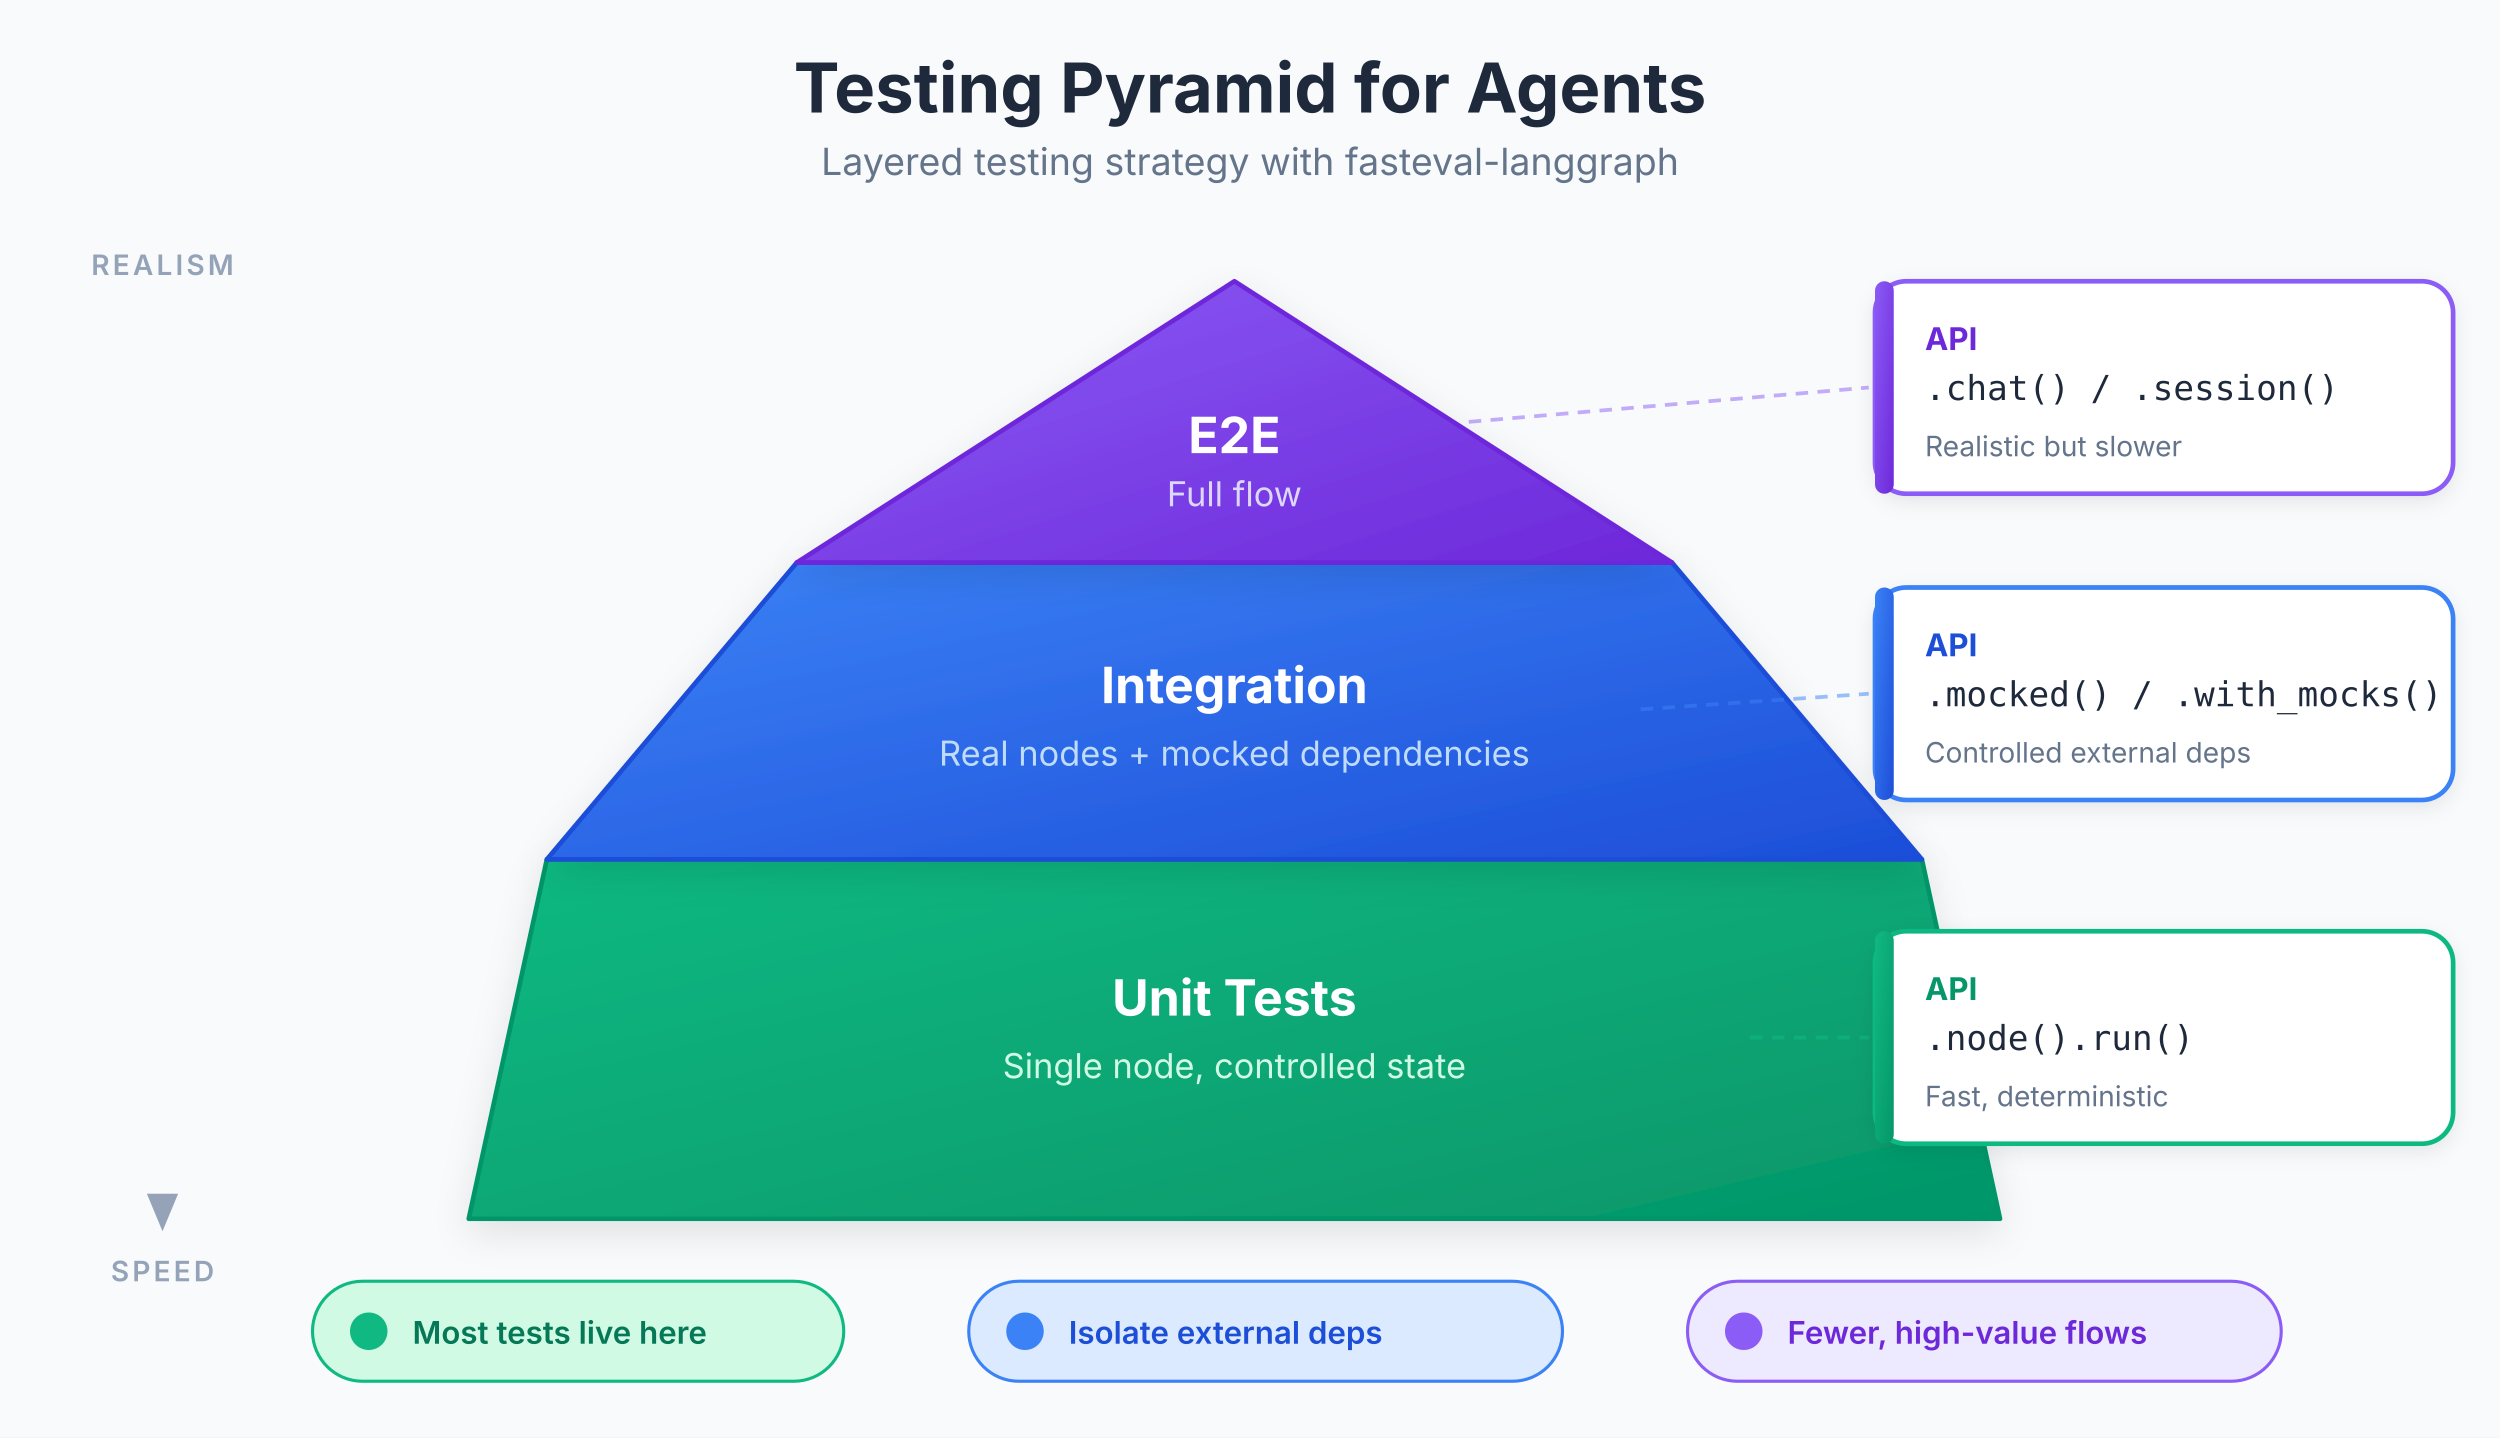
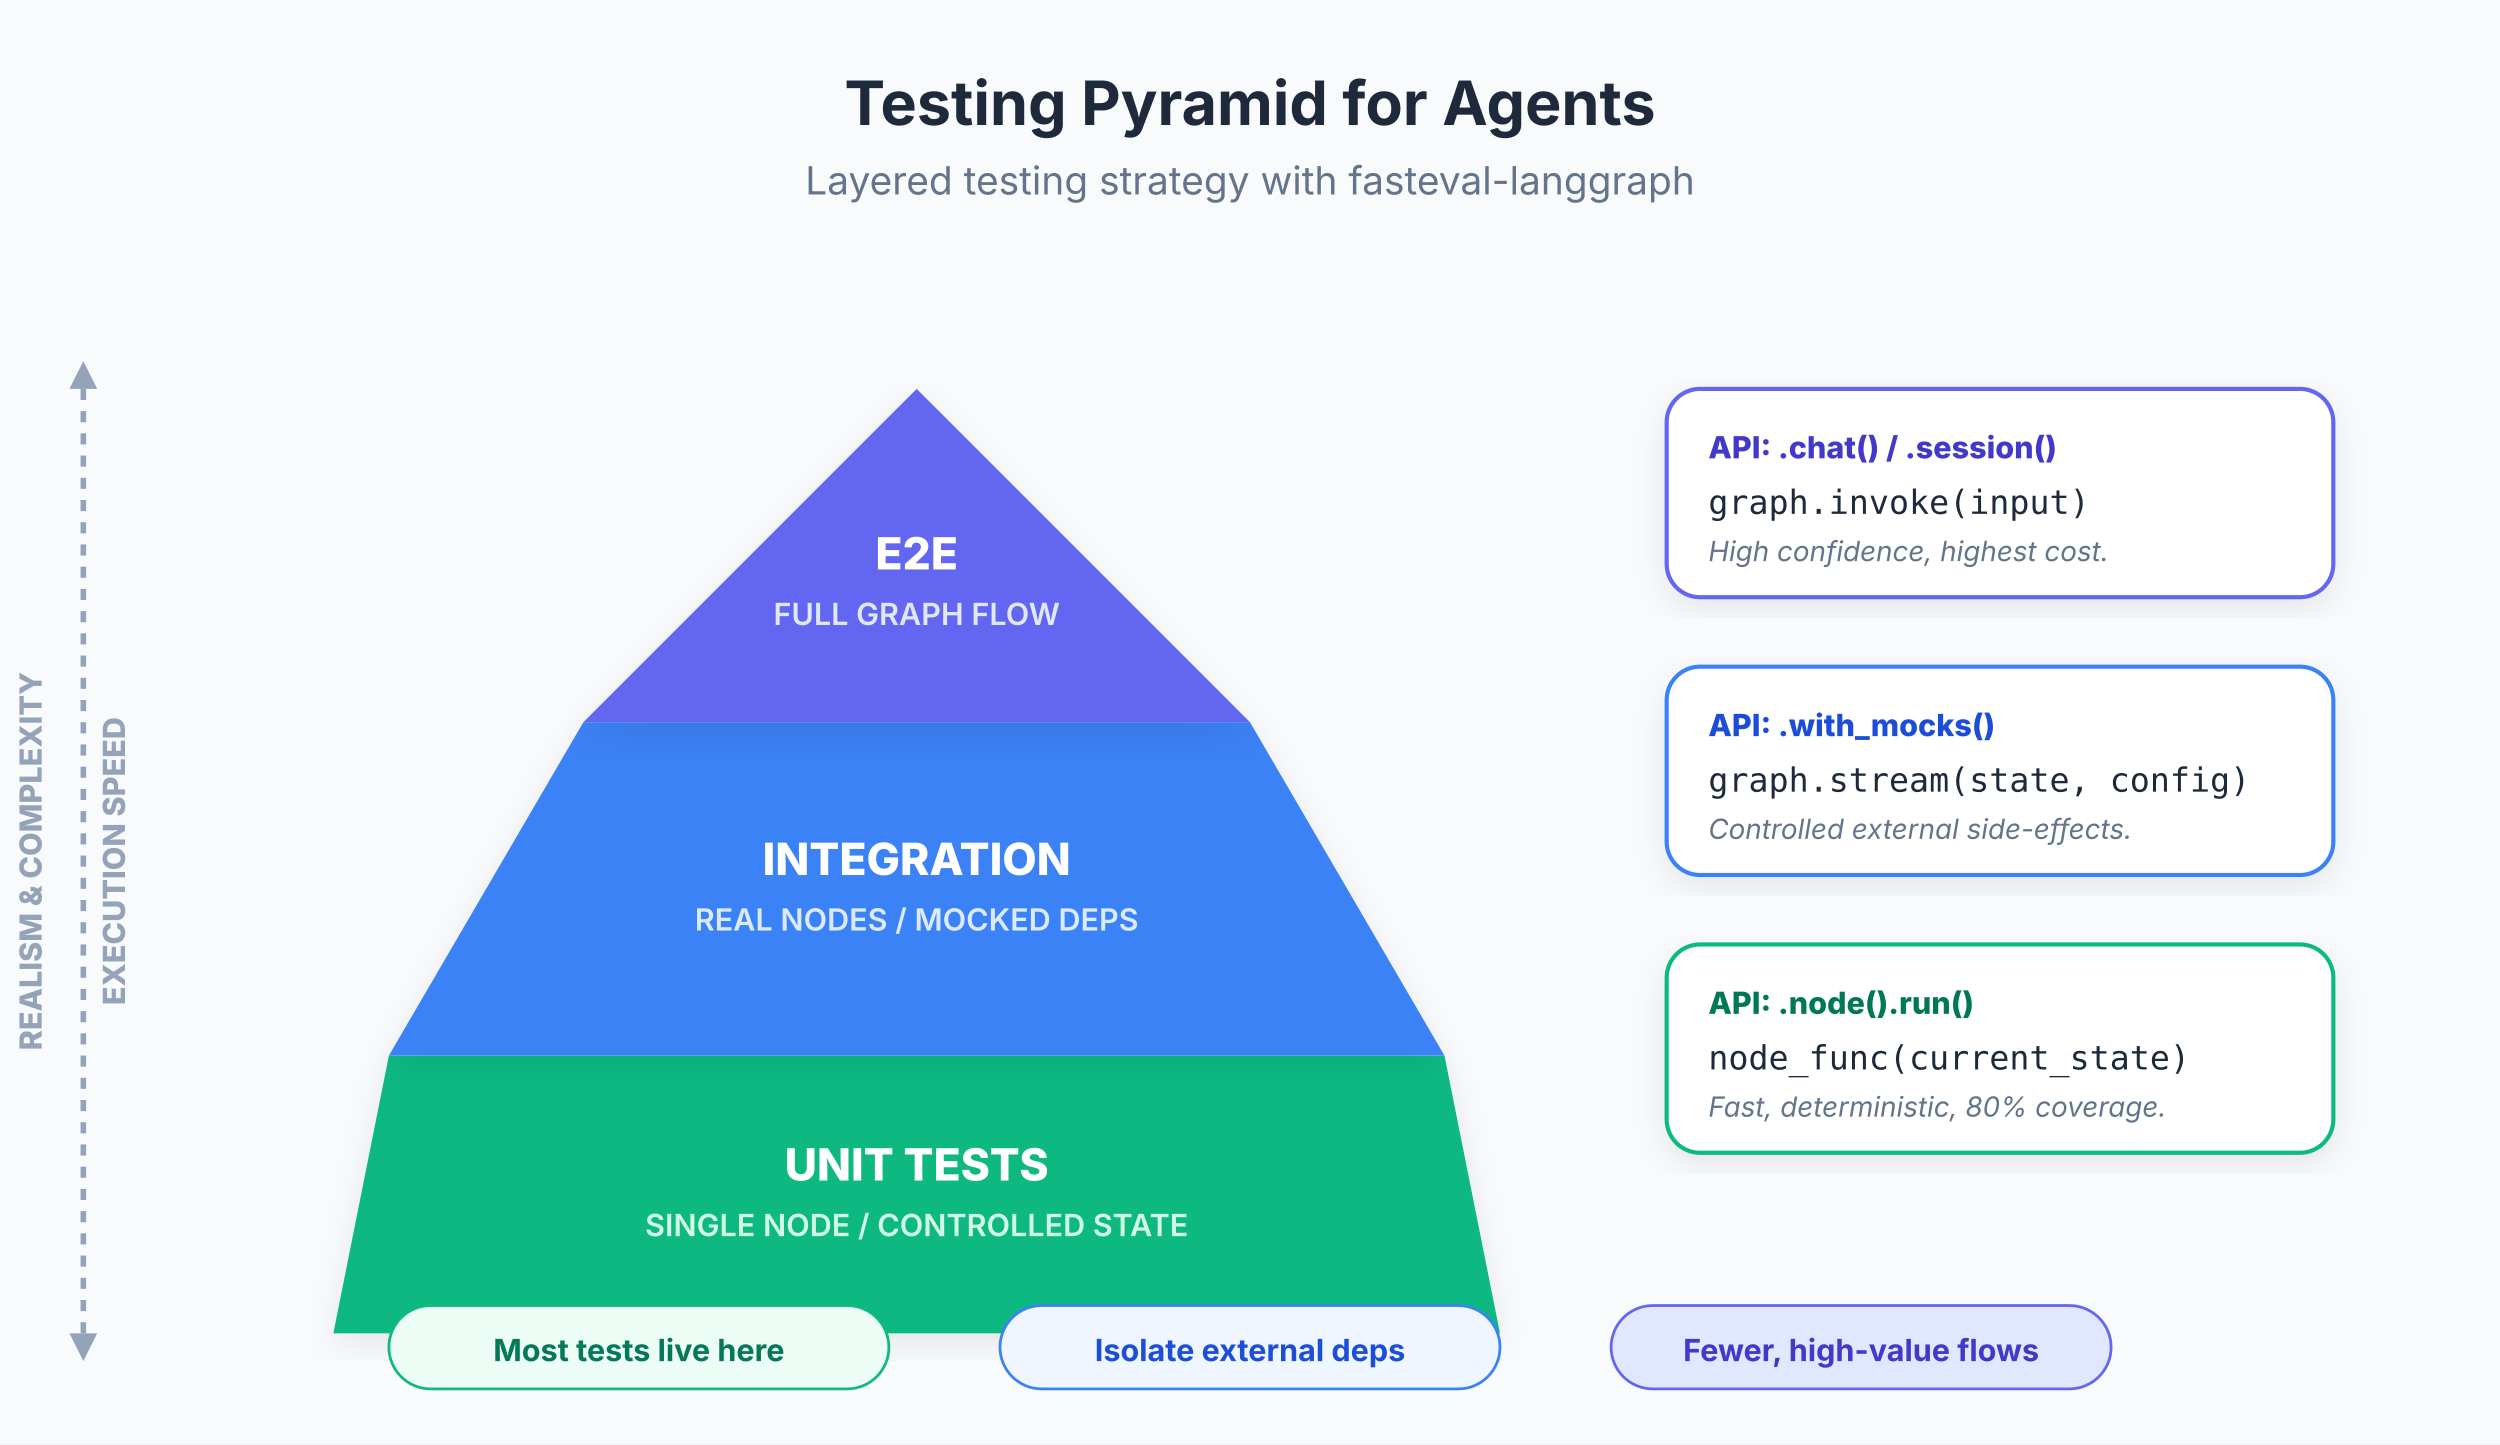
- <svg xmlns="http://www.w3.org/2000/svg" viewBox="0 0 800 460" font-family="system-ui, -apple-system, sans-serif">
+ <svg xmlns="http://www.w3.org/2000/svg" viewBox="0 0 900 520" font-family="Inter, system-ui, -apple-system, sans-serif">
  <defs>
-     <linearGradient id="tpE2EGrad" x1="0%" y1="0%" x2="100%" y2="100%">
-       <stop offset="0%" style="stop-color:#8b5cf6" />
-       <stop offset="100%" style="stop-color:#6d28d9" />
-     </linearGradient>
-     <linearGradient id="tpIntGrad" x1="0%" y1="0%" x2="100%" y2="100%">
-       <stop offset="0%" style="stop-color:#3b82f6" />
-       <stop offset="100%" style="stop-color:#1d4ed8" />
-     </linearGradient>
-     <linearGradient id="tpUnitGrad" x1="0%" y1="0%" x2="100%" y2="100%">
-       <stop offset="0%" style="stop-color:#10b981" />
-       <stop offset="100%" style="stop-color:#059669" />
-     </linearGradient>
-     <filter id="tpShadow" x="-10%" y="-10%" width="120%" height="130%">
-       <feDropShadow dx="0" dy="4" stdDeviation="6" flood-opacity="0.10" />
+     <filter id="shadow" x="-10%" y="-10%" width="120%" height="120%">
+       <feDropShadow dx="0" dy="4" stdDeviation="6" flood-opacity="0.08" />
    </filter>
-     <filter id="tpGlow" x="-20%" y="-20%" width="140%" height="140%">
-       <feDropShadow dx="0" dy="2" stdDeviation="3" flood-opacity="0.08" />
-     </filter>
-     <marker id="tpArrowUp" markerWidth="12" markerHeight="8" refX="6" refY="8" orient="auto">
-       <polygon points="6,0 12,8 0,8" fill="#94a3b8" />
-     </marker>
  </defs>
-   <rect width="800" height="460" fill="#f8fafc" />
-   <text x="400" y="36" text-anchor="middle" font-size="22" font-weight="700" fill="#1e293b">Testing Pyramid for Agents</text>
-   <text x="400" y="56" text-anchor="middle" font-size="12" fill="#64748b">Layered testing strategy with fasteval-langgraph</text>
-   <g transform="translate(60, 80)">
-     <g filter="url(#tpShadow)">
-       <polygon points="115,195 555,195 580,310 90,310" fill="url(#tpUnitGrad)" rx="4" />
-       <polygon points="115,195 555,195 580,310 90,310" fill="none" stroke="#059669" stroke-width="1.5" stroke-linejoin="round" />
+   <rect width="900" height="520" fill="#f8fafc" />
+   <text x="450" y="45" text-anchor="middle" font-size="22" font-weight="700" fill="#1e293b">Testing Pyramid for Agents</text>
+   <text x="450" y="70" text-anchor="middle" font-size="14" fill="#64748b">Layered testing strategy with fasteval-langgraph</text>
+   <g transform="translate(80, 100)">
+     <g filter="url(#shadow)">
+       <path d="M 60 280 L 440 280 L 460 380 L 40 380 Z" fill="#10b981" />
+       <text x="250" y="325" text-anchor="middle" font-size="16" font-weight="800" fill="white">UNIT TESTS</text>
+       <text x="250" y="345" text-anchor="middle" font-size="11" font-weight="600" fill="#d1fae5">SINGLE NODE / CONTROLLED STATE</text>
    </g>
-     <text x="335" y="245" text-anchor="middle" font-size="16" font-weight="700" fill="white">Unit Tests</text>
-     <text x="335" y="265" text-anchor="middle" font-size="11" fill="#d1fae5">Single node, controlled state</text>
-     <g filter="url(#tpShadow)">
-       <polygon points="195,100 475,100 555,195 115,195" fill="url(#tpIntGrad)" />
-       <polygon points="195,100 475,100 555,195 115,195" fill="none" stroke="#1d4ed8" stroke-width="1.5" stroke-linejoin="round" />
+     <g filter="url(#shadow)">
+       <path d="M 130 160 L 370 160 L 440 280 L 60 280 Z" fill="#3b82f6" />
+       <text x="250" y="215" text-anchor="middle" font-size="16" font-weight="800" fill="white">INTEGRATION</text>
+       <text x="250" y="235" text-anchor="middle" font-size="11" font-weight="600" fill="#dbeafe">REAL NODES / MOCKED DEPS</text>
    </g>
-     <text x="335" y="145" text-anchor="middle" font-size="16" font-weight="700" fill="white">Integration</text>
-     <text x="335" y="165" text-anchor="middle" font-size="11" fill="#bfdbfe">Real nodes + mocked dependencies</text>
-     <g filter="url(#tpShadow)">
-       <polygon points="335,10 475,100 195,100" fill="url(#tpE2EGrad)" />
-       <polygon points="335,10 475,100 195,100" fill="none" stroke="#6d28d9" stroke-width="1.5" stroke-linejoin="round" />
+     <g filter="url(#shadow)">
+       <path d="M 250 40 L 370 160 L 130 160 Z" fill="#6366f1" />
+       <text x="250" y="105" text-anchor="middle" font-size="16" font-weight="800" fill="white">E2E</text>
+       <text x="250" y="125" text-anchor="middle" font-size="11" font-weight="600" fill="#e0e7ff">FULL GRAPH FLOW</text>
    </g>
-     <text x="335" y="65" text-anchor="middle" font-size="16" font-weight="700" fill="white">E2E</text>
-     <text x="335" y="82" text-anchor="middle" font-size="11" fill="#ddd6fe">Full flow</text>
+     <g transform="translate(-50, 40)">
+       <path d="M 0 340 L 0 0" stroke="#94a3b8" stroke-width="2" stroke-dasharray="4 4" />
+       <polygon points="-5,0 5,0 0,-10" fill="#94a3b8" />
+       <text x="-15" y="170" text-anchor="middle" font-size="11" font-weight="800" fill="#94a3b8" transform="rotate(-90 -15 170)">REALISM &amp; COMPLEXITY</text>
+       <polygon points="-5,340 5,340 0,350" fill="#94a3b8" />
+       <text x="15" y="170" text-anchor="middle" font-size="11" font-weight="800" fill="#94a3b8" transform="rotate(-90 15 170)">EXECUTION SPEED</text>
+     </g>
  </g>
-   <g transform="translate(0, 80)">
-     <g filter="url(#tpGlow)">
-       <rect x="600" y="10" width="185" height="68" rx="10" fill="white" stroke="#8b5cf6" stroke-width="1.5" />
+   <g transform="translate(600, 140)">
+     <g filter="url(#shadow)">
+       <rect width="240" height="75" rx="12" fill="white" stroke="#6366f1" stroke-width="1.5" />
+       <text x="15" y="25" font-size="11" font-weight="800" fill="#4338ca">API: .chat() / .session()</text>
+       <text x="15" y="45" font-size="12" fill="#1e293b" font-family="monospace">graph.invoke(input)</text>
+       <text x="15" y="62" font-size="10" font-style="italic" fill="#64748b">High confidence, highest cost.</text>
    </g>
-     <rect x="600" y="10" width="6" height="68" rx="3" fill="url(#tpE2EGrad)" />
-     <text x="616" y="32" font-size="10" font-weight="700" fill="#6d28d9">API</text>
-     <text x="616" y="48" font-size="11" fill="#1e293b" font-family="ui-monospace, monospace">.chat() / .session()</text>
-     <text x="616" y="66" font-size="9" fill="#64748b">Realistic but slower</text>
-     <line x1="470" y1="55" x2="598" y2="44" stroke="#8b5cf6" stroke-width="1.2" stroke-dasharray="4 3" opacity="0.5" />
-     <g filter="url(#tpGlow)">
-       <rect x="600" y="108" width="185" height="68" rx="10" fill="white" stroke="#3b82f6" stroke-width="1.5" />
+     <g transform="translate(0, 100)" filter="url(#shadow)">
+       <rect width="240" height="75" rx="12" fill="white" stroke="#3b82f6" stroke-width="1.5" />
+       <text x="15" y="25" font-size="11" font-weight="800" fill="#1d4ed8">API: .with_mocks()</text>
+       <text x="15" y="45" font-size="12" fill="#1e293b" font-family="monospace">graph.stream(state, config)</text>
+       <text x="15" y="62" font-size="10" font-style="italic" fill="#64748b">Controlled external side-effects.</text>
    </g>
-     <rect x="600" y="108" width="6" height="68" rx="3" fill="url(#tpIntGrad)" />
-     <text x="616" y="130" font-size="10" font-weight="700" fill="#1d4ed8">API</text>
-     <text x="616" y="146" font-size="11" fill="#1e293b" font-family="ui-monospace, monospace">.mocked() / .with_mocks()</text>
-     <text x="616" y="164" font-size="9" fill="#64748b">Controlled external deps</text>
-     <line x1="525" y1="147" x2="598" y2="142" stroke="#3b82f6" stroke-width="1.2" stroke-dasharray="4 3" opacity="0.5" />
-     <g filter="url(#tpGlow)">
-       <rect x="600" y="218" width="185" height="68" rx="10" fill="white" stroke="#10b981" stroke-width="1.5" />
+     <g transform="translate(0, 200)" filter="url(#shadow)">
+       <rect width="240" height="75" rx="12" fill="white" stroke="#10b981" stroke-width="1.5" />
+       <text x="15" y="25" font-size="11" font-weight="800" fill="#047857">API: .node().run()</text>
+       <text x="15" y="45" font-size="12" fill="#1e293b" font-family="monospace">node_func(current_state)</text>
+       <text x="15" y="62" font-size="10" font-style="italic" fill="#64748b">Fast, deterministic, 80% coverage.</text>
    </g>
-     <rect x="600" y="218" width="6" height="68" rx="3" fill="url(#tpUnitGrad)" />
-     <text x="616" y="240" font-size="10" font-weight="700" fill="#059669">API</text>
-     <text x="616" y="256" font-size="11" fill="#1e293b" font-family="ui-monospace, monospace">.node().run()</text>
-     <text x="616" y="274" font-size="9" fill="#64748b">Fast, deterministic</text>
-     <line x1="560" y1="252" x2="598" y2="252" stroke="#10b981" stroke-width="1.2" stroke-dasharray="4 3" opacity="0.5" />
  </g>
-   <g transform="translate(30, 80)">
-     <text x="22" y="8" text-anchor="middle" font-size="9" font-weight="600" fill="#94a3b8" letter-spacing="1">REALISM</text>
-     <polygon points="22,314 17,302 27,302" fill="#94a3b8" />
-     <text x="22" y="330" text-anchor="middle" font-size="9" font-weight="600" fill="#94a3b8" letter-spacing="1">SPEED</text>
+   <g transform="translate(140, 470)">
+     <rect width="180" height="30" rx="15" fill="#ecfdf5" stroke="#10b981" />
+     <text x="90" y="20" text-anchor="middle" font-size="11" font-weight="700" fill="#047857">Most tests live here</text>
+     <rect x="220" width="180" height="30" rx="15" fill="#eff6ff" stroke="#3b82f6" />
+     <text x="310" y="20" text-anchor="middle" font-size="11" font-weight="700" fill="#1d4ed8">Isolate external deps</text>
+     <rect x="440" width="180" height="30" rx="15" fill="#e0e7ff" stroke="#6366f1" />
+     <text x="530" y="20" text-anchor="middle" font-size="11" font-weight="700" fill="#4338ca">Fewer, high-value flows</text>
  </g>
-   <g transform="translate(100, 410)">
-     <rect x="0" y="0" width="170" height="32" rx="16" fill="#d1fae5" stroke="#10b981" />
-     <circle cx="18" cy="16" r="6" fill="#10b981" />
-     <text x="32" y="20" font-size="10" font-weight="600" fill="#047857">Most tests live here</text>
-     <rect x="210" y="0" width="190" height="32" rx="16" fill="#dbeafe" stroke="#3b82f6" />
-     <circle cx="228" cy="16" r="6" fill="#3b82f6" />
-     <text x="242" y="20" font-size="10" font-weight="600" fill="#1d4ed8">Isolate external deps</text>
-     <rect x="440" y="0" width="190" height="32" rx="16" fill="#ede9fe" stroke="#8b5cf6" />
-     <circle cx="458" cy="16" r="6" fill="#8b5cf6" />
-     <text x="472" y="20" font-size="10" font-weight="600" fill="#6d28d9">Fewer, high-value flows</text>
-   </g>
+   <text x="450" y="538" text-anchor="middle" font-size="11" fill="#94a3b8">FastEval Documentation • Agent Testing Pyramid • 2026 Standards</text>
</svg>
